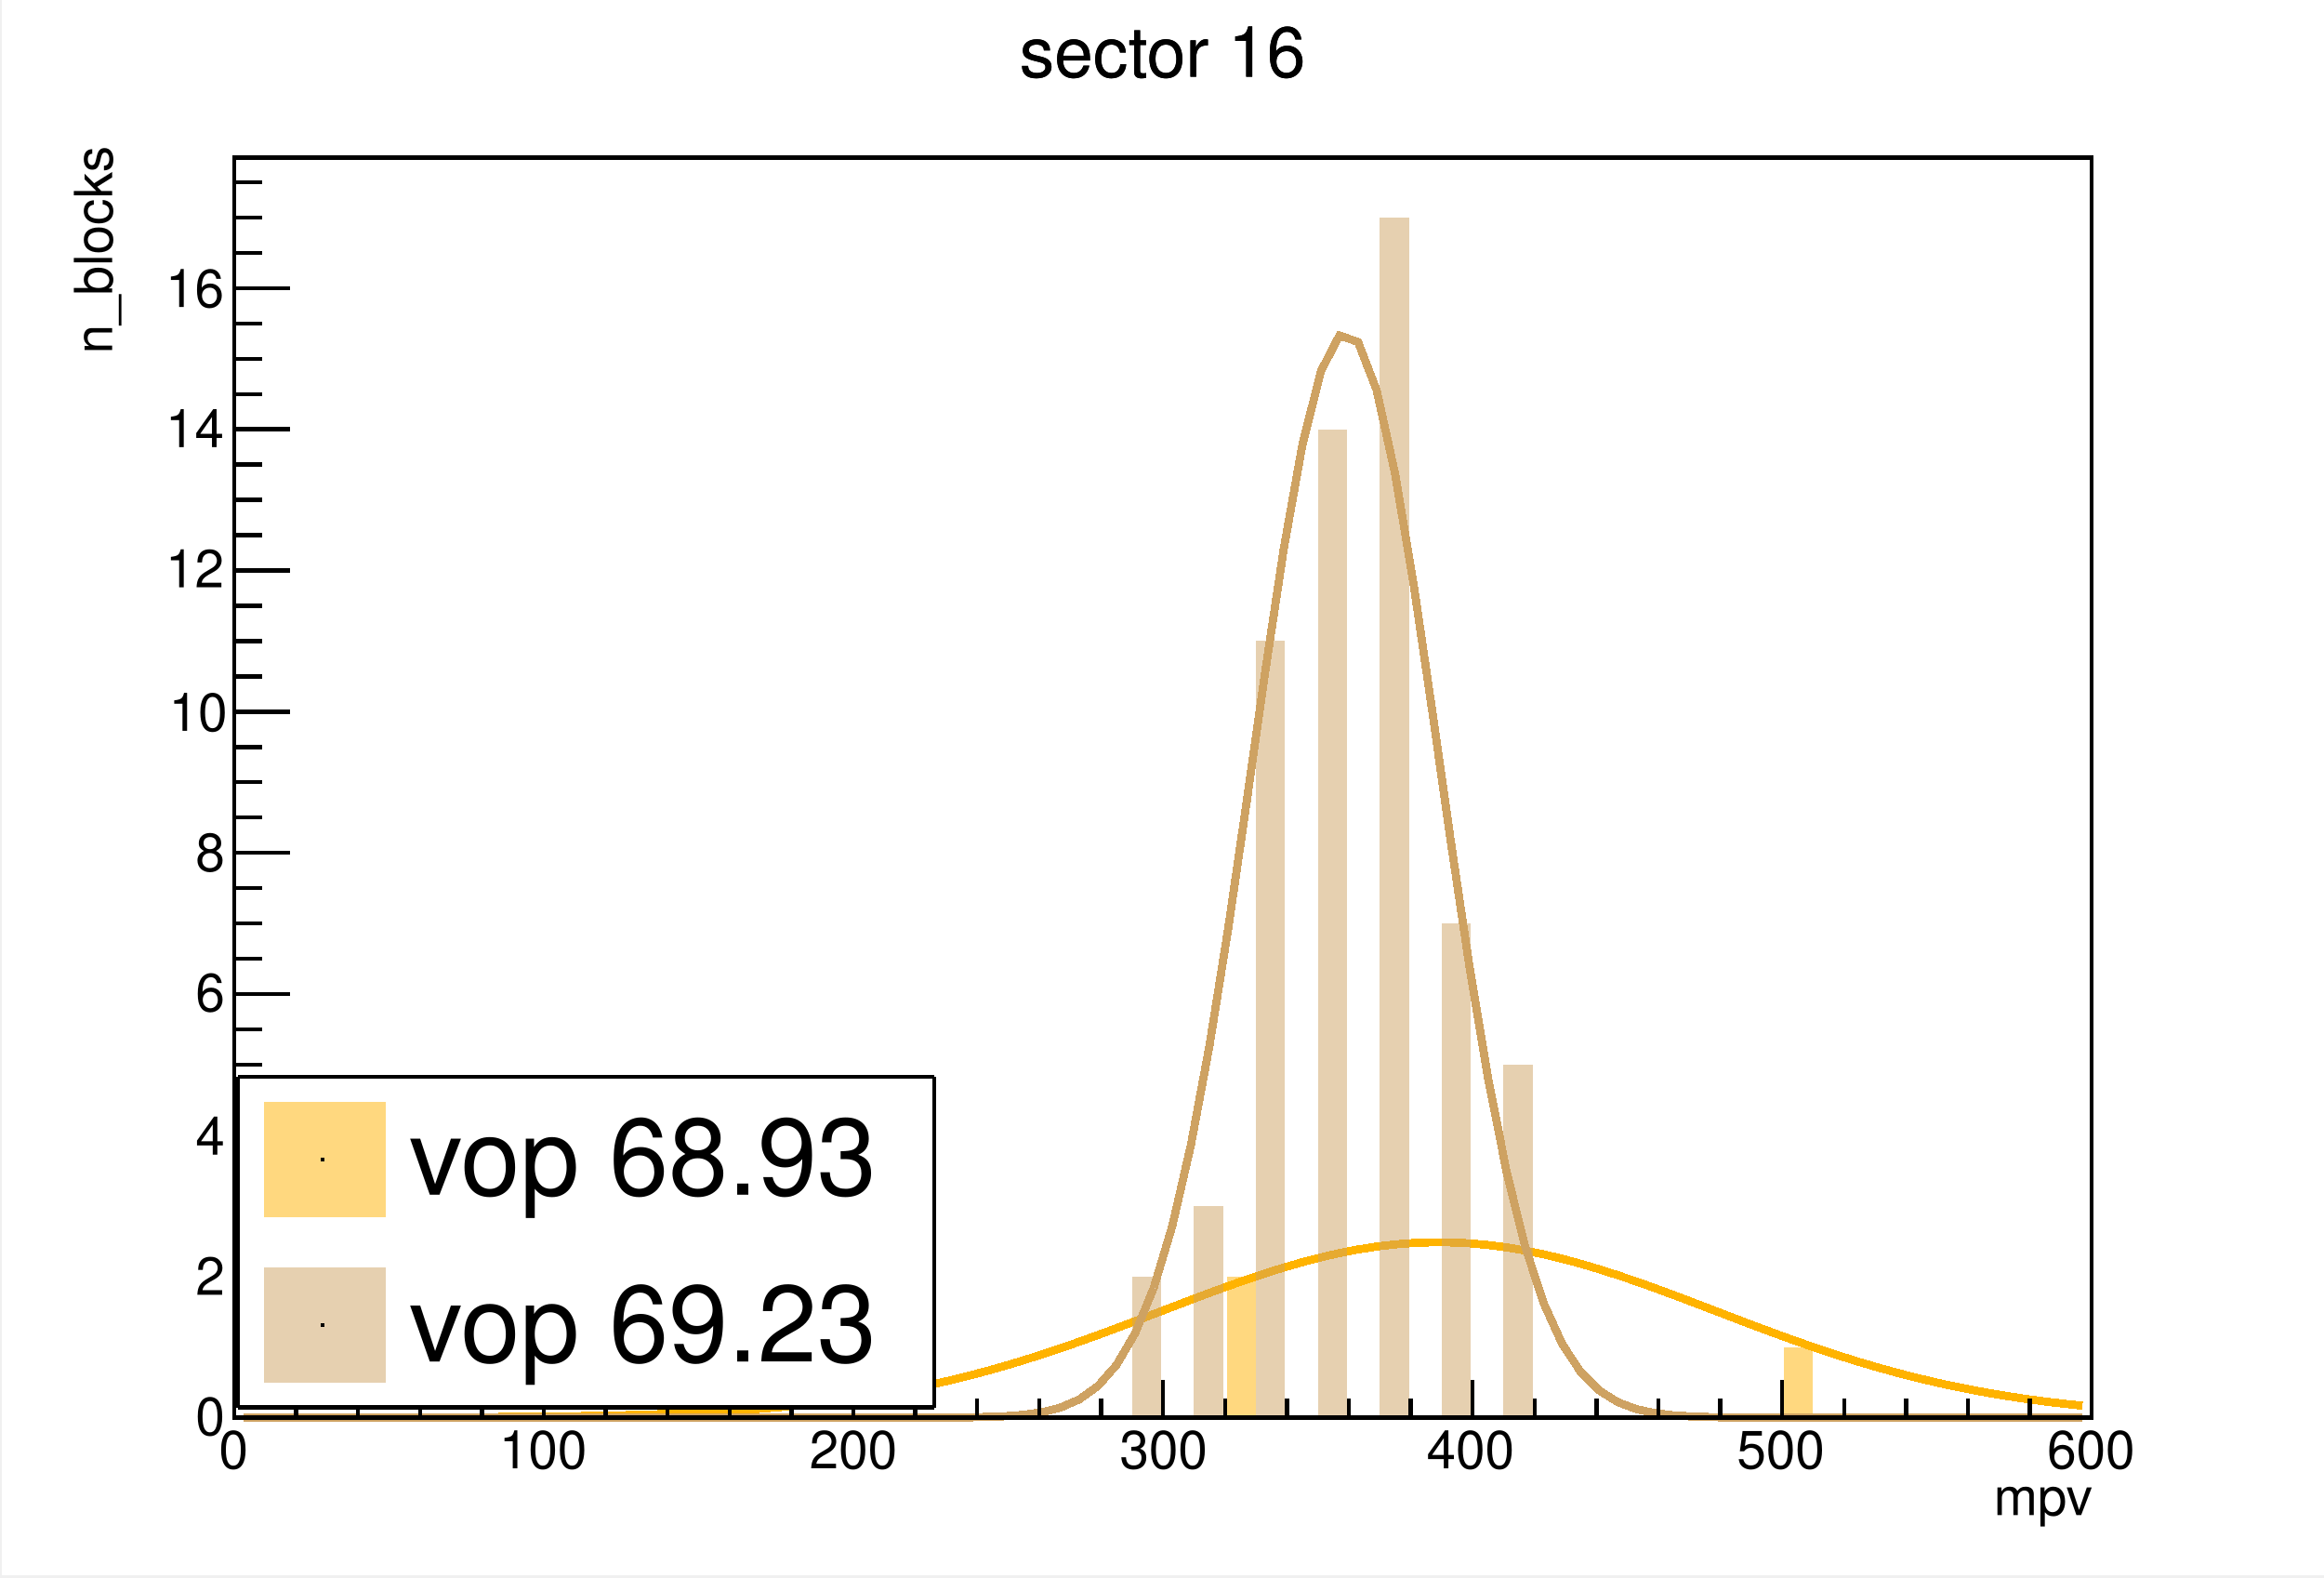
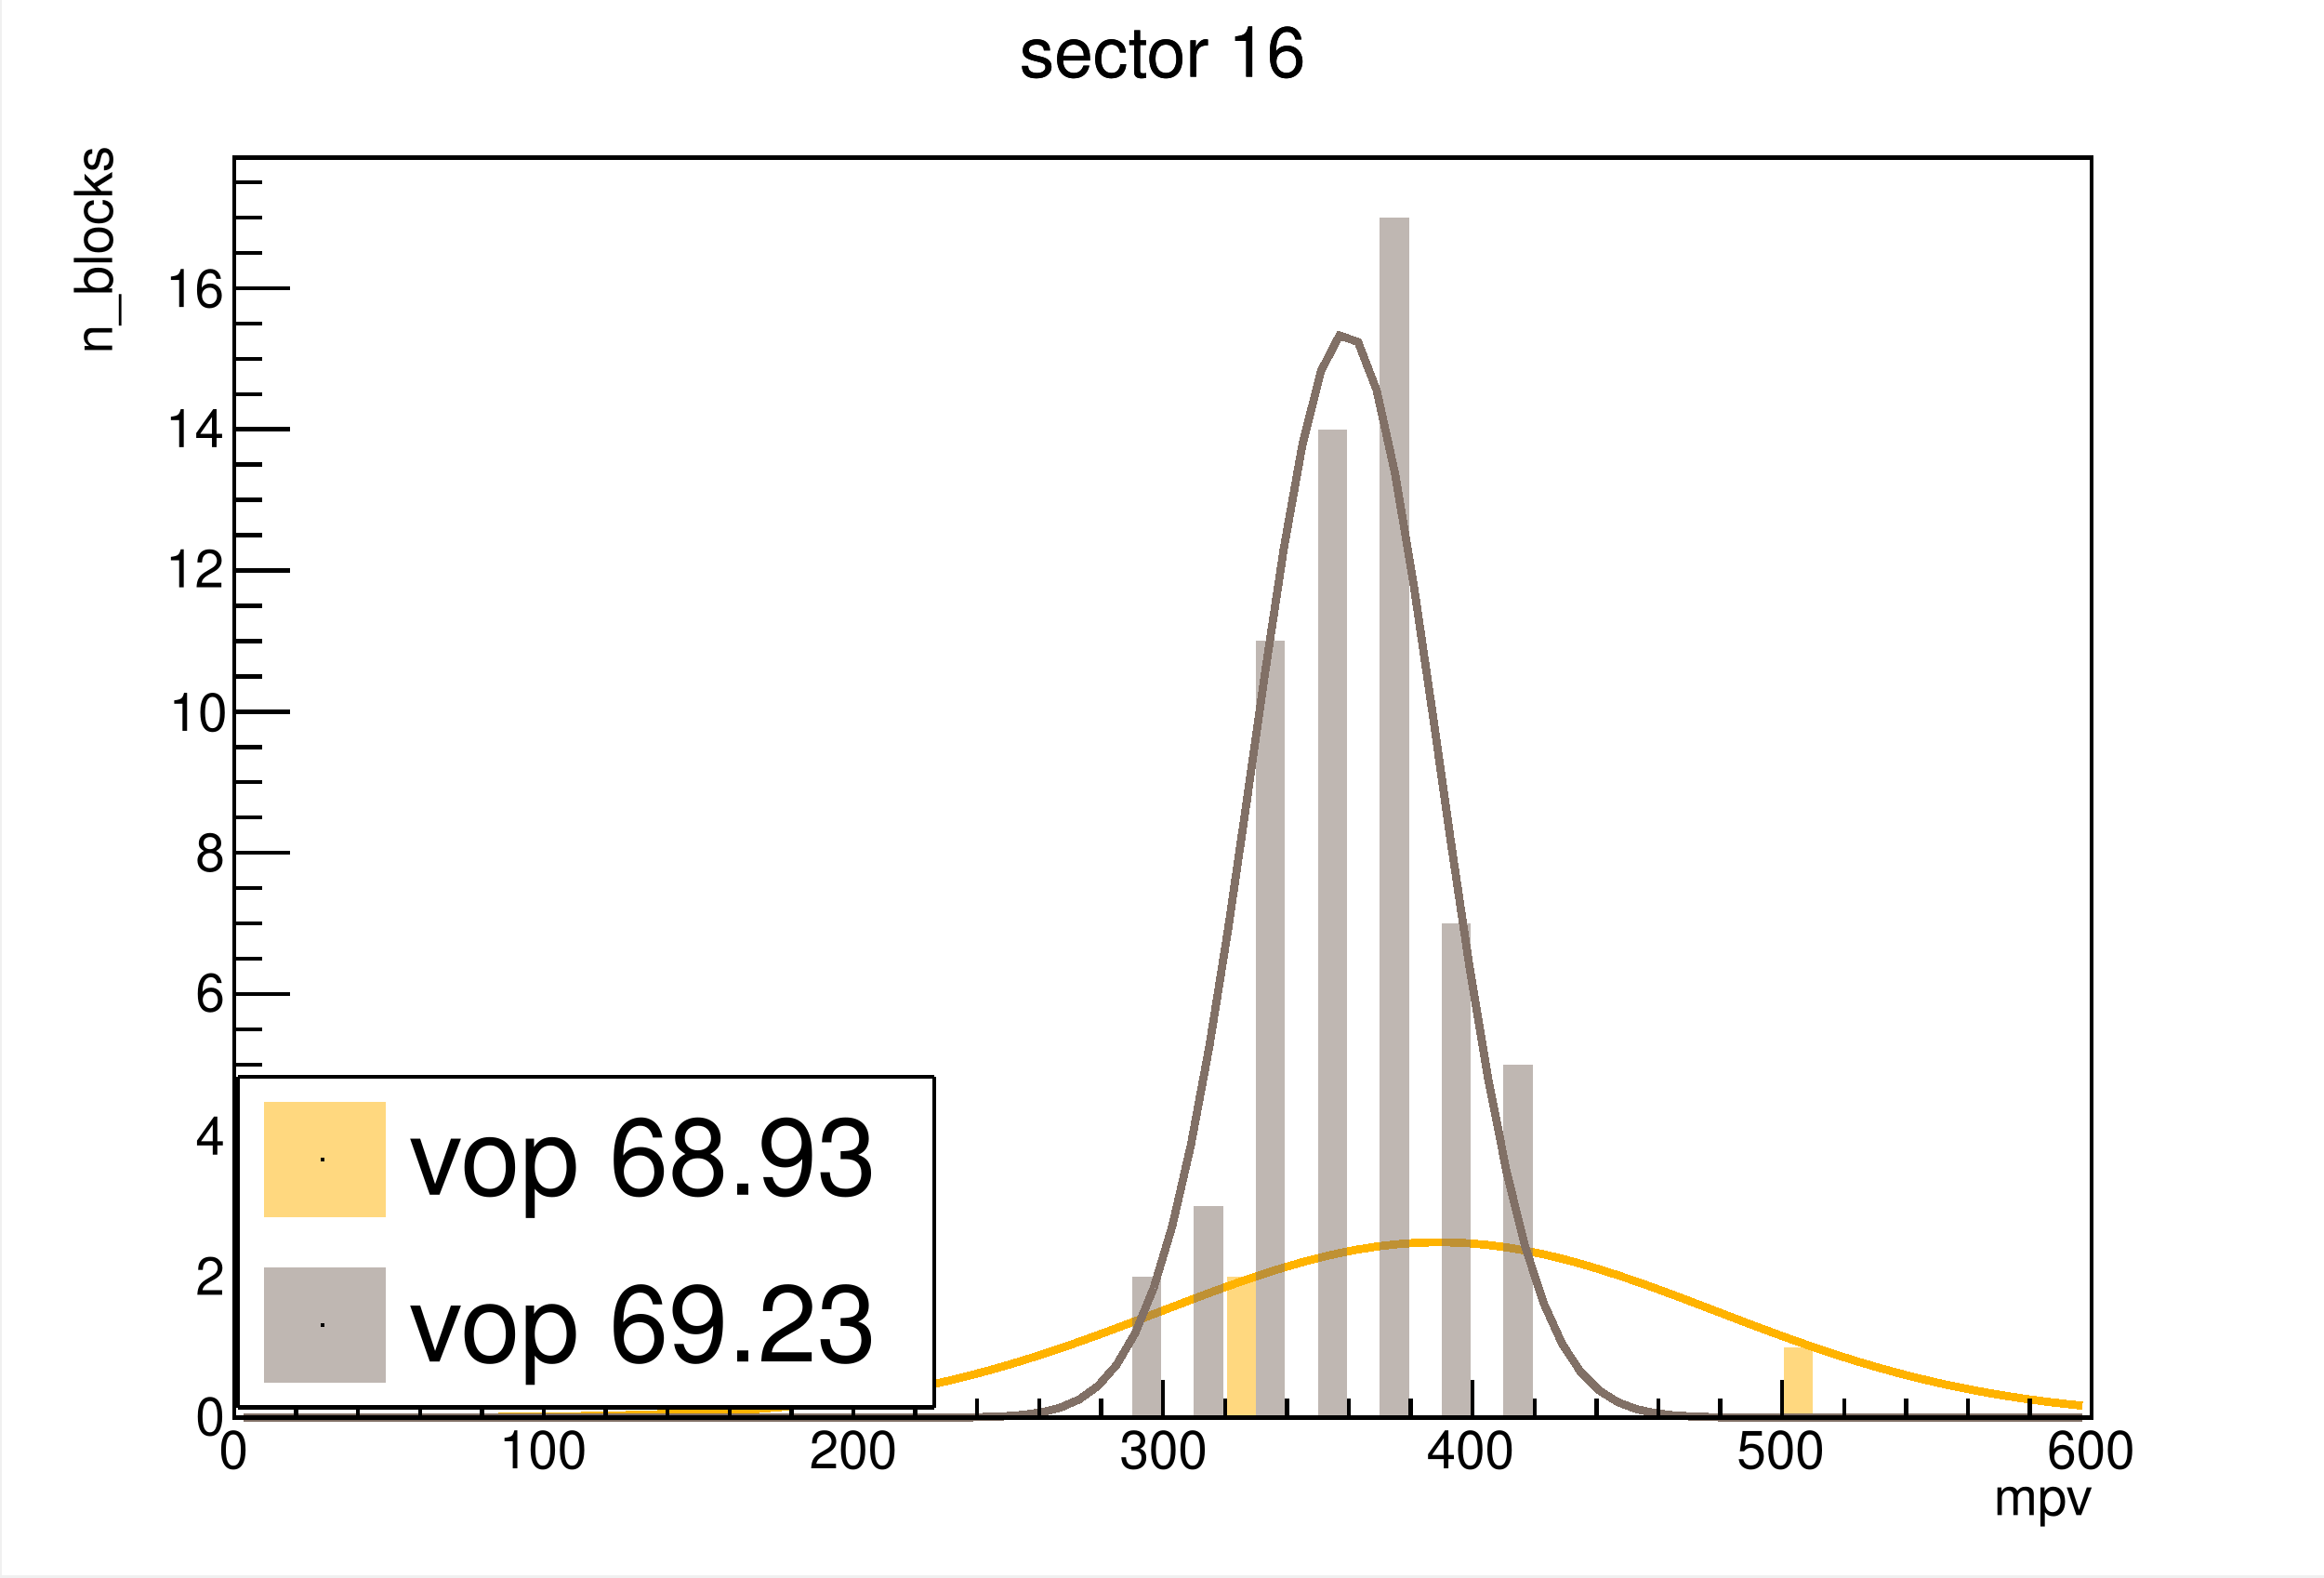
<svg xmlns="http://www.w3.org/2000/svg" width="567.429" height="384.969" viewBox="0 0 567.429 384.969" shape-rendering="crispEdges">
  <defs>
</defs>
  <rect x="0.5" y="0" width="566.929" height="384.469" fill="white" />
  <rect x="57.193" y="38.447" width="453.543" height="307.575" fill="white" />
  <rect x="57.193" y="38.447" width="453.543" height="307.575" fill="none" stroke="black" />
  <path d="M57.193,346.022h 453.543" fill="none" stroke="#000099" />
  <path d="M57.193,346.022h 453.543" fill="none" stroke="black" />
  <path d="M57.193,336.795v 9.227" fill="none" stroke="black" />
  <path d="M72.311,341.409v 4.614" fill="none" stroke="black" />
  <path d="M87.429,341.409v 4.614" fill="none" stroke="black" />
  <path d="M102.547,341.409v 4.614" fill="none" stroke="black" />
  <path d="M117.665,341.409v 4.614" fill="none" stroke="black" />
  <path d="M132.783,336.795v 9.227" fill="none" stroke="black" />
  <path d="M147.902,341.409v 4.614" fill="none" stroke="black" />
  <path d="M163.02,341.409v 4.614" fill="none" stroke="black" />
  <path d="M178.138,341.409v 4.614" fill="none" stroke="black" />
  <path d="M193.256,341.409v 4.614" fill="none" stroke="black" />
  <path d="M208.374,336.795v 9.227" fill="none" stroke="black" />
  <path d="M223.492,341.409v 4.614" fill="none" stroke="black" />
  <path d="M238.61,341.409v 4.614" fill="none" stroke="black" />
  <path d="M253.728,341.409v 4.614" fill="none" stroke="black" />
  <path d="M268.846,341.409v 4.614" fill="none" stroke="black" />
  <path d="M283.965,336.795v 9.227" fill="none" stroke="black" />
  <path d="M299.083,341.409v 4.614" fill="none" stroke="black" />
  <path d="M314.201,341.409v 4.614" fill="none" stroke="black" />
  <path d="M329.319,341.409v 4.614" fill="none" stroke="black" />
  <path d="M344.437,341.409v 4.614" fill="none" stroke="black" />
  <path d="M359.555,336.795v 9.227" fill="none" stroke="black" />
  <path d="M374.673,341.409v 4.614" fill="none" stroke="black" />
  <path d="M389.791,341.409v 4.614" fill="none" stroke="black" />
  <path d="M404.909,341.409v 4.614" fill="none" stroke="black" />
  <path d="M420.028,341.409v 4.614" fill="none" stroke="black" />
  <path d="M435.146,336.795v 9.227" fill="none" stroke="black" />
  <path d="M450.264,341.409v 4.614" fill="none" stroke="black" />
  <path d="M465.382,341.409v 4.614" fill="none" stroke="black" />
  <path d="M480.5,341.409v 4.614" fill="none" stroke="black" />
  <path d="M495.618,341.409v 4.614" fill="none" stroke="black" />
  <path d="M510.736,336.795v 9.227" fill="none" stroke="black" />
  <text xml:space="preserve" x="53.446" y="358.403" fill="black" font-size="12.845" font-family="Helvetica">0</text>
  <text xml:space="preserve" x="121.868" y="358.403" fill="black" font-size="12.845" font-family="Helvetica">100</text>
  <text xml:space="preserve" x="197.622" y="358.403" fill="black" font-size="12.845" font-family="Helvetica">200</text>
  <text xml:space="preserve" x="273.375" y="358.403" fill="black" font-size="12.845" font-family="Helvetica">300</text>
  <text xml:space="preserve" x="348.314" y="358.403" fill="black" font-size="12.845" font-family="Helvetica">400</text>
  <text xml:space="preserve" x="424.068" y="358.403" fill="black" font-size="12.845" font-family="Helvetica">500</text>
  <text xml:space="preserve" x="499.821" y="358.403" fill="black" font-size="12.845" font-family="Helvetica">600</text>
  <text xml:space="preserve" x="486.788" y="369.807" fill="black" font-size="12.845" font-family="Helvetica">mpv</text>
  <path d="M57.193,346.022v -307.575" fill="none" stroke="black" />
  <path d="M70.799,346.022h -13.606" fill="none" stroke="black" />
  <path d="M63.996,337.407h -6.803" fill="none" stroke="black" />
  <path d="M63.996,328.791h -6.803" fill="none" stroke="black" />
  <path d="M63.996,320.176h -6.803" fill="none" stroke="black" />
  <path d="M70.799,311.56h -13.606" fill="none" stroke="black" />
  <path d="M63.996,302.944h -6.803" fill="none" stroke="black" />
  <path d="M63.996,294.329h -6.803" fill="none" stroke="black" />
  <path d="M63.996,285.713h -6.803" fill="none" stroke="black" />
  <path d="M70.799,277.098h -13.606" fill="none" stroke="black" />
  <path d="M63.996,268.482h -6.803" fill="none" stroke="black" />
  <path d="M63.996,259.867h -6.803" fill="none" stroke="black" />
  <path d="M63.996,251.251h -6.803" fill="none" stroke="black" />
  <path d="M70.799,242.636h -13.606" fill="none" stroke="black" />
  <path d="M63.996,234.02h -6.803" fill="none" stroke="black" />
  <path d="M63.996,225.404h -6.803" fill="none" stroke="black" />
  <path d="M63.996,216.789h -6.803" fill="none" stroke="black" />
  <path d="M70.799,208.173h -13.606" fill="none" stroke="black" />
  <path d="M63.996,199.558h -6.803" fill="none" stroke="black" />
  <path d="M63.996,190.942h -6.803" fill="none" stroke="black" />
  <path d="M63.996,182.327h -6.803" fill="none" stroke="black" />
  <path d="M70.799,173.711h -13.606" fill="none" stroke="black" />
  <path d="M63.996,165.096h -6.803" fill="none" stroke="black" />
  <path d="M63.996,156.48h -6.803" fill="none" stroke="black" />
  <path d="M63.996,147.864h -6.803" fill="none" stroke="black" />
  <path d="M70.799,139.249h -13.606" fill="none" stroke="black" />
  <path d="M63.996,130.633h -6.803" fill="none" stroke="black" />
  <path d="M63.996,122.018h -6.803" fill="none" stroke="black" />
  <path d="M63.996,113.402h -6.803" fill="none" stroke="black" />
  <path d="M70.799,104.787h -13.606" fill="none" stroke="black" />
  <path d="M63.996,96.171h -6.803" fill="none" stroke="black" />
  <path d="M63.996,87.556h -6.803" fill="none" stroke="black" />
  <path d="M63.996,78.94h -6.803" fill="none" stroke="black" />
  <path d="M70.799,70.325h -13.606" fill="none" stroke="black" />
  <path d="M70.799,70.325h -13.606" fill="none" stroke="black" />
  <path d="M63.996,61.709h -6.803" fill="none" stroke="black" />
  <path d="M63.996,53.093h -6.803" fill="none" stroke="black" />
  <path d="M63.996,44.478h -6.803" fill="none" stroke="black" />
  <text xml:space="preserve" x="47.744" y="350.258" fill="black" font-size="12.845" font-family="Helvetica">0</text>
  <text xml:space="preserve" x="47.744" y="316.047" fill="black" font-size="12.845" font-family="Helvetica">2</text>
  <text xml:space="preserve" x="47.744" y="281.835" fill="black" font-size="12.845" font-family="Helvetica">4</text>
  <text xml:space="preserve" x="47.744" y="246.81" fill="black" font-size="12.845" font-family="Helvetica">6</text>
  <text xml:space="preserve" x="47.744" y="212.598" fill="black" font-size="12.845" font-family="Helvetica">8</text>
  <text xml:space="preserve" x="41.228" y="178.387" fill="black" font-size="12.845" font-family="Helvetica">10</text>
  <text xml:space="preserve" x="40.413" y="143.361" fill="black" font-size="12.845" font-family="Helvetica">12</text>
  <text xml:space="preserve" x="40.413" y="109.15" fill="black" font-size="12.845" font-family="Helvetica">14</text>
  <text xml:space="preserve" x="40.413" y="74.939" fill="black" font-size="12.845" font-family="Helvetica">16</text>
  <g transform="rotate(-90,27.3803,86.3427)">
    <text xml:space="preserve" x="27.38" y="86.343" fill="black" font-size="12.845" font-family="Helvetica">n_blocks</text>
  </g>
  <text xml:space="preserve" x="248.939" y="18.735" fill="black" font-size="16.99" font-family="Helvetica">sector 16</text>
  <rect x="57.647" y="346.022" width="7.106" height="0" fill="#ffb300" fill-opacity="0.50" stroke-opacity="0.50" />
  <rect x="72.765" y="346.022" width="7.106" height="0" fill="#ffb300" fill-opacity="0.50" stroke-opacity="0.50" />
  <rect x="87.883" y="346.022" width="7.106" height="0" fill="#ffb300" fill-opacity="0.50" stroke-opacity="0.50" />
  <rect x="103.001" y="346.022" width="7.106" height="0" fill="#ffb300" fill-opacity="0.50" stroke-opacity="0.50" />
  <rect x="118.119" y="346.022" width="7.106" height="0" fill="#ffb300" fill-opacity="0.50" stroke-opacity="0.50" />
  <rect x="133.237" y="346.022" width="7.106" height="0" fill="#ffb300" fill-opacity="0.50" stroke-opacity="0.50" />
  <rect x="148.355" y="346.022" width="7.106" height="0" fill="#ffb300" fill-opacity="0.50" stroke-opacity="0.50" />
  <rect x="163.473" y="346.022" width="7.106" height="0" fill="#ffb300" fill-opacity="0.50" stroke-opacity="0.50" />
  <rect x="178.591" y="346.022" width="7.106" height="0" fill="#ffb300" fill-opacity="0.50" stroke-opacity="0.50" />
  <rect x="193.709" y="346.022" width="7.106" height="0" fill="#ffb300" fill-opacity="0.50" stroke-opacity="0.50" />
  <rect x="208.828" y="346.022" width="7.106" height="0" fill="#ffb300" fill-opacity="0.50" stroke-opacity="0.50" />
  <rect x="223.946" y="346.022" width="7.106" height="0" fill="#ffb300" fill-opacity="0.50" stroke-opacity="0.50" />
  <rect x="239.064" y="346.022" width="7.106" height="0" fill="#ffb300" fill-opacity="0.50" stroke-opacity="0.50" />
  <rect x="254.182" y="346.022" width="7.106" height="0" fill="#ffb300" fill-opacity="0.50" stroke-opacity="0.50" />
  <rect x="269.3" y="346.022" width="7.106" height="0" fill="#ffb300" fill-opacity="0.50" stroke-opacity="0.50" />
  <rect x="284.418" y="346.022" width="7.106" height="0" fill="#ffb300" fill-opacity="0.50" stroke-opacity="0.50" />
  <rect x="299.536" y="311.56" width="7.106" height="34.462" fill="#ffb300" fill-opacity="0.50" stroke-opacity="0.50" />
  <rect x="314.654" y="346.022" width="7.106" height="0" fill="#ffb300" fill-opacity="0.50" stroke-opacity="0.50" />
  <rect x="329.772" y="346.022" width="7.106" height="0" fill="#ffb300" fill-opacity="0.50" stroke-opacity="0.50" />
  <rect x="344.891" y="346.022" width="7.106" height="0" fill="#ffb300" fill-opacity="0.50" stroke-opacity="0.50" />
  <rect x="360.009" y="346.022" width="7.106" height="0" fill="#ffb300" fill-opacity="0.50" stroke-opacity="0.50" />
  <rect x="375.127" y="346.022" width="7.106" height="0" fill="#ffb300" fill-opacity="0.50" stroke-opacity="0.50" />
  <rect x="390.245" y="346.022" width="7.106" height="0" fill="#ffb300" fill-opacity="0.50" stroke-opacity="0.50" />
  <rect x="405.363" y="346.022" width="7.106" height="0" fill="#ffb300" fill-opacity="0.50" stroke-opacity="0.50" />
  <rect x="420.481" y="346.022" width="7.106" height="0" fill="#ffb300" fill-opacity="0.50" stroke-opacity="0.50" />
  <rect x="435.599" y="328.791" width="7.106" height="17.231" fill="#ffb300" fill-opacity="0.50" stroke-opacity="0.50" />
  <rect x="450.717" y="346.022" width="7.106" height="0" fill="#ffb300" fill-opacity="0.50" stroke-opacity="0.50" />
  <rect x="465.835" y="346.022" width="7.106" height="0" fill="#ffb300" fill-opacity="0.50" stroke-opacity="0.50" />
  <rect x="480.954" y="346.022" width="7.106" height="0" fill="#ffb300" fill-opacity="0.50" stroke-opacity="0.50" />
  <rect x="496.072" y="346.022" width="7.106" height="0" fill="#ffb300" fill-opacity="0.50" stroke-opacity="0.50" />
  <path d="M59.461,346.022h 31.748l 4.535, -0.035l 4.535, -0.01l 4.535, -0.013l 4.535, -0.016l 4.535, -0.02l 4.535, -0.024l 4.535, -0.03l 4.535, -0.037l 4.535, -0.045l 4.535, -0.055l  4.535, -0.066l 4.535, -0.08l 4.535, -0.095l 4.535, -0.114l 4.535, -0.135l 4.535, -0.159l 4.535, -0.187l 4.535, -0.219l 4.535, -0.254l 4.535, -0.294l 4.535, -0.338l 4.535, -0.387l  4.535, -0.441l 4.535, -0.499l 4.535, -0.563l 4.535, -0.631l 4.535, -0.703l 4.535, -0.779l 4.535, -0.859l 4.535, -0.941l 4.535, -1.025l 4.535, -1.111l 4.535, -1.196l 4.535, -1.28l 4.535,  -1.361l 4.535, -1.439l 4.535, -1.51l 4.535, -1.575l 4.535, -1.631l 4.535, -1.677l 4.535, -1.71l 4.535, -1.731" fill="none" stroke="#ffb300" stroke-width="2" />
  <path d="M281.697,320.751l 4.535, -1.737l 4.535, -1.727l 4.535, -1.701l 4.535, -1.658l 4.535, -1.597l 4.535, -1.518l 4.535, -1.422l 4.535, -1.309l 4.535, -1.181l 4.535, -1.037l 4.535, -0.88l 4.535,  -0.712l 4.535, -0.535l 4.535, -0.35l 4.535, -0.161l 4.535, 0.03l 4.535, 0.221l 4.535, 0.409l 4.535, 0.592l 4.535, 0.767l 4.535, 0.931l 4.535, 1.084l 4.535, 1.223l 4.535, 1.347l 4.535,  1.455l 4.535, 1.545l 4.535, 1.618l 4.535, 1.674l 4.535, 1.711l 4.535, 1.732l 4.535, 1.737l 4.535, 1.726l 4.535, 1.701l 4.535, 1.663l 4.535, 1.614l 4.535, 1.555l 4.535, 1.488l 4.535, 1.415l 4.535,  1.336l 4.535, 1.253l 4.535, 1.169l 4.535, 1.083l 4.535, 0.998l 4.535, 0.915l 4.535, 0.833l 4.535, 0.754l 4.535, 0.679l 4.535, 0.609l 4.535, 0.542" fill="none" stroke="#ffb300" stroke-width="2" />
  <path d="M503.933,342.636l 4.535, 0.48" fill="none" stroke="#ffb300" stroke-width="2" />
-   <rect x="64.752" y="346.022" width="7.106" height="0" fill="#cea262" fill-opacity="0.50" stroke-opacity="0.50" />
-   <rect x="79.87" y="346.022" width="7.106" height="0" fill="#cea262" fill-opacity="0.50" stroke-opacity="0.50" />
-   <rect x="94.988" y="346.022" width="7.106" height="0" fill="#cea262" fill-opacity="0.50" stroke-opacity="0.50" />
-   <rect x="110.106" y="346.022" width="7.106" height="0" fill="#cea262" fill-opacity="0.50" stroke-opacity="0.50" />
-   <rect x="125.224" y="346.022" width="7.106" height="0" fill="#cea262" fill-opacity="0.50" stroke-opacity="0.50" />
-   <rect x="140.343" y="346.022" width="7.106" height="0" fill="#cea262" fill-opacity="0.50" stroke-opacity="0.50" />
-   <rect x="155.461" y="346.022" width="7.106" height="0" fill="#cea262" fill-opacity="0.50" stroke-opacity="0.50" />
-   <rect x="170.579" y="346.022" width="7.106" height="0" fill="#cea262" fill-opacity="0.50" stroke-opacity="0.50" />
-   <rect x="185.697" y="346.022" width="7.106" height="0" fill="#cea262" fill-opacity="0.50" stroke-opacity="0.50" />
-   <rect x="200.815" y="346.022" width="7.106" height="0" fill="#cea262" fill-opacity="0.50" stroke-opacity="0.50" />
-   <rect x="215.933" y="346.022" width="7.106" height="0" fill="#cea262" fill-opacity="0.50" stroke-opacity="0.50" />
-   <rect x="231.051" y="346.022" width="7.106" height="0" fill="#cea262" fill-opacity="0.50" stroke-opacity="0.50" />
-   <rect x="246.169" y="346.022" width="7.106" height="0" fill="#cea262" fill-opacity="0.50" stroke-opacity="0.50" />
-   <rect x="261.287" y="346.022" width="7.106" height="0" fill="#cea262" fill-opacity="0.50" stroke-opacity="0.50" />
-   <rect x="276.406" y="311.56" width="7.106" height="34.462" fill="#cea262" fill-opacity="0.50" stroke-opacity="0.50" />
-   <rect x="291.524" y="294.329" width="7.106" height="51.693" fill="#cea262" fill-opacity="0.50" stroke-opacity="0.50" />
-   <rect x="306.642" y="156.48" width="7.106" height="189.542" fill="#cea262" fill-opacity="0.50" stroke-opacity="0.50" />
-   <rect x="321.76" y="104.787" width="7.106" height="241.236" fill="#cea262" fill-opacity="0.50" stroke-opacity="0.50" />
-   <rect x="336.878" y="53.093" width="7.106" height="292.929" fill="#cea262" fill-opacity="0.50" stroke-opacity="0.50" />
-   <rect x="351.996" y="225.404" width="7.106" height="120.618" fill="#cea262" fill-opacity="0.50" stroke-opacity="0.50" />
-   <rect x="367.114" y="259.867" width="7.106" height="86.156" fill="#cea262" fill-opacity="0.50" stroke-opacity="0.50" />
-   <rect x="382.232" y="346.022" width="7.106" height="0" fill="#cea262" fill-opacity="0.50" stroke-opacity="0.50" />
-   <rect x="397.35" y="346.022" width="7.106" height="0" fill="#cea262" fill-opacity="0.50" stroke-opacity="0.50" />
-   <rect x="412.469" y="346.022" width="7.106" height="0" fill="#cea262" fill-opacity="0.50" stroke-opacity="0.50" />
-   <rect x="427.587" y="346.022" width="7.106" height="0" fill="#cea262" fill-opacity="0.50" stroke-opacity="0.50" />
-   <rect x="442.705" y="346.022" width="7.106" height="0" fill="#cea262" fill-opacity="0.50" stroke-opacity="0.50" />
-   <rect x="457.823" y="346.022" width="7.106" height="0" fill="#cea262" fill-opacity="0.50" stroke-opacity="0.50" />
-   <rect x="472.941" y="346.022" width="7.106" height="0" fill="#cea262" fill-opacity="0.50" stroke-opacity="0.50" />
-   <rect x="488.059" y="346.022" width="7.106" height="0" fill="#cea262" fill-opacity="0.50" stroke-opacity="0.50" />
-   <rect x="503.177" y="346.022" width="7.106" height="0" fill="#cea262" fill-opacity="0.50" stroke-opacity="0.50" />
-   <path d="M59.461,346.022h 167.811l 4.535, -0.031l 4.535, -0.04l 4.535, -0.086l 4.535, -0.176l 4.535, -0.344l 4.535, -0.644l 4.535, -1.156l 4.535, -1.987l 4.535, -3.268l 4.535, -5.14l 4.535,  -7.723l 4.535, -11.075" fill="none" stroke="#cea262" stroke-width="2" />
-   <path d="M281.697,314.352l 4.535, -15.136l 4.535, -19.68l 4.535, -24.281l 4.535, -28.328l 4.535, -31.091l 4.535, -31.841l 4.535, -30.009l 4.535, -25.349l 4.535, -18.042l 4.535, -8.723l 4.535, 1.605l 4.535, 11.746l  4.535, 20.54l 4.535, 27.081l 4.535, 30.869l 4.535, 31.864l 4.535, 30.424l 4.535, 27.186l 4.535, 22.895l 4.535, 18.254l 4.535, 13.823l 4.535, 9.964l 4.535, 6.848l 4.535, 4.494l 4.535, 2.818l 4.535, 1.69l  4.535, 0.97l 4.535, 0.533l 4.535, 0.281l 4.535, 0.142l 4.535, 0.069l 4.535, 0.056h 77.102" fill="none" stroke="#cea262" stroke-width="2" />
-   <path d="M503.933,346.022h 4.535" fill="none" stroke="#cea262" stroke-width="2" />
+   <rect x="64.752" y="346.022" width="7.106" height="0" fill="#817066" fill-opacity="0.50" stroke-opacity="0.50" />
+   <rect x="79.87" y="346.022" width="7.106" height="0" fill="#817066" fill-opacity="0.50" stroke-opacity="0.50" />
+   <rect x="94.988" y="346.022" width="7.106" height="0" fill="#817066" fill-opacity="0.50" stroke-opacity="0.50" />
+   <rect x="110.106" y="346.022" width="7.106" height="0" fill="#817066" fill-opacity="0.50" stroke-opacity="0.50" />
+   <rect x="125.224" y="346.022" width="7.106" height="0" fill="#817066" fill-opacity="0.50" stroke-opacity="0.50" />
+   <rect x="140.343" y="346.022" width="7.106" height="0" fill="#817066" fill-opacity="0.50" stroke-opacity="0.50" />
+   <rect x="155.461" y="346.022" width="7.106" height="0" fill="#817066" fill-opacity="0.50" stroke-opacity="0.50" />
+   <rect x="170.579" y="346.022" width="7.106" height="0" fill="#817066" fill-opacity="0.50" stroke-opacity="0.50" />
+   <rect x="185.697" y="346.022" width="7.106" height="0" fill="#817066" fill-opacity="0.50" stroke-opacity="0.50" />
+   <rect x="200.815" y="346.022" width="7.106" height="0" fill="#817066" fill-opacity="0.50" stroke-opacity="0.50" />
+   <rect x="215.933" y="346.022" width="7.106" height="0" fill="#817066" fill-opacity="0.50" stroke-opacity="0.50" />
+   <rect x="231.051" y="346.022" width="7.106" height="0" fill="#817066" fill-opacity="0.50" stroke-opacity="0.50" />
+   <rect x="246.169" y="346.022" width="7.106" height="0" fill="#817066" fill-opacity="0.50" stroke-opacity="0.50" />
+   <rect x="261.287" y="346.022" width="7.106" height="0" fill="#817066" fill-opacity="0.50" stroke-opacity="0.50" />
+   <rect x="276.406" y="311.56" width="7.106" height="34.462" fill="#817066" fill-opacity="0.50" stroke-opacity="0.50" />
+   <rect x="291.524" y="294.329" width="7.106" height="51.693" fill="#817066" fill-opacity="0.50" stroke-opacity="0.50" />
+   <rect x="306.642" y="156.48" width="7.106" height="189.542" fill="#817066" fill-opacity="0.50" stroke-opacity="0.50" />
+   <rect x="321.76" y="104.787" width="7.106" height="241.236" fill="#817066" fill-opacity="0.50" stroke-opacity="0.50" />
+   <rect x="336.878" y="53.093" width="7.106" height="292.929" fill="#817066" fill-opacity="0.50" stroke-opacity="0.50" />
+   <rect x="351.996" y="225.404" width="7.106" height="120.618" fill="#817066" fill-opacity="0.50" stroke-opacity="0.50" />
+   <rect x="367.114" y="259.867" width="7.106" height="86.156" fill="#817066" fill-opacity="0.50" stroke-opacity="0.50" />
+   <rect x="382.232" y="346.022" width="7.106" height="0" fill="#817066" fill-opacity="0.50" stroke-opacity="0.50" />
+   <rect x="397.35" y="346.022" width="7.106" height="0" fill="#817066" fill-opacity="0.50" stroke-opacity="0.50" />
+   <rect x="412.469" y="346.022" width="7.106" height="0" fill="#817066" fill-opacity="0.50" stroke-opacity="0.50" />
+   <rect x="427.587" y="346.022" width="7.106" height="0" fill="#817066" fill-opacity="0.50" stroke-opacity="0.50" />
+   <rect x="442.705" y="346.022" width="7.106" height="0" fill="#817066" fill-opacity="0.50" stroke-opacity="0.50" />
+   <rect x="457.823" y="346.022" width="7.106" height="0" fill="#817066" fill-opacity="0.50" stroke-opacity="0.50" />
+   <rect x="472.941" y="346.022" width="7.106" height="0" fill="#817066" fill-opacity="0.50" stroke-opacity="0.50" />
+   <rect x="488.059" y="346.022" width="7.106" height="0" fill="#817066" fill-opacity="0.50" stroke-opacity="0.50" />
+   <rect x="503.177" y="346.022" width="7.106" height="0" fill="#817066" fill-opacity="0.50" stroke-opacity="0.50" />
+   <path d="M59.461,346.022h 167.811l 4.535, -0.031l 4.535, -0.04l 4.535, -0.086l 4.535, -0.176l 4.535, -0.344l 4.535, -0.644l 4.535, -1.156l 4.535, -1.987l 4.535, -3.268l 4.535, -5.14l 4.535,  -7.723l 4.535, -11.075" fill="none" stroke="#817066" stroke-width="2" />
+   <path d="M281.697,314.352l 4.535, -15.136l 4.535, -19.68l 4.535, -24.281l 4.535, -28.328l 4.535, -31.091l 4.535, -31.841l 4.535, -30.009l 4.535, -25.349l 4.535, -18.042l 4.535, -8.723l 4.535, 1.605l 4.535, 11.746l  4.535, 20.54l 4.535, 27.081l 4.535, 30.869l 4.535, 31.864l 4.535, 30.424l 4.535, 27.186l 4.535, 22.895l 4.535, 18.254l 4.535, 13.823l 4.535, 9.964l 4.535, 6.848l 4.535, 4.494l 4.535, 2.818l 4.535, 1.69l  4.535, 0.97l 4.535, 0.533l 4.535, 0.281l 4.535, 0.142l 4.535, 0.069l 4.535, 0.056h 77.102" fill="none" stroke="#817066" stroke-width="2" />
+   <path d="M503.933,346.022h 4.535" fill="none" stroke="#817066" stroke-width="2" />
  <path d="M57.193,346.022h 453.543" fill="none" stroke="black" />
  <path d="M57.193,336.795v 9.227" fill="none" stroke="black" />
  <path d="M72.311,341.409v 4.614" fill="none" stroke="black" />
  <path d="M87.429,341.409v 4.614" fill="none" stroke="black" />
  <path d="M102.547,341.409v 4.614" fill="none" stroke="black" />
  <path d="M117.665,341.409v 4.614" fill="none" stroke="black" />
  <path d="M132.783,336.795v 9.227" fill="none" stroke="black" />
  <path d="M147.902,341.409v 4.614" fill="none" stroke="black" />
  <path d="M163.02,341.409v 4.614" fill="none" stroke="black" />
  <path d="M178.138,341.409v 4.614" fill="none" stroke="black" />
  <path d="M193.256,341.409v 4.614" fill="none" stroke="black" />
  <path d="M208.374,336.795v 9.227" fill="none" stroke="black" />
  <path d="M223.492,341.409v 4.614" fill="none" stroke="black" />
  <path d="M238.61,341.409v 4.614" fill="none" stroke="black" />
  <path d="M253.728,341.409v 4.614" fill="none" stroke="black" />
  <path d="M268.846,341.409v 4.614" fill="none" stroke="black" />
  <path d="M283.965,336.795v 9.227" fill="none" stroke="black" />
  <path d="M299.083,341.409v 4.614" fill="none" stroke="black" />
  <path d="M314.201,341.409v 4.614" fill="none" stroke="black" />
  <path d="M329.319,341.409v 4.614" fill="none" stroke="black" />
  <path d="M344.437,341.409v 4.614" fill="none" stroke="black" />
  <path d="M359.555,336.795v 9.227" fill="none" stroke="black" />
  <path d="M374.673,341.409v 4.614" fill="none" stroke="black" />
  <path d="M389.791,341.409v 4.614" fill="none" stroke="black" />
  <path d="M404.909,341.409v 4.614" fill="none" stroke="black" />
  <path d="M420.028,341.409v 4.614" fill="none" stroke="black" />
  <path d="M435.146,336.795v 9.227" fill="none" stroke="black" />
  <path d="M450.264,341.409v 4.614" fill="none" stroke="black" />
  <path d="M465.382,341.409v 4.614" fill="none" stroke="black" />
  <path d="M480.5,341.409v 4.614" fill="none" stroke="black" />
  <path d="M495.618,341.409v 4.614" fill="none" stroke="black" />
  <path d="M510.736,336.795v 9.227" fill="none" stroke="black" />
  <path d="M57.193,346.022v -307.575" fill="none" stroke="black" />
  <path d="M70.799,346.022h -13.606" fill="none" stroke="black" />
  <path d="M63.996,337.407h -6.803" fill="none" stroke="black" />
  <path d="M63.996,328.791h -6.803" fill="none" stroke="black" />
  <path d="M63.996,320.176h -6.803" fill="none" stroke="black" />
  <path d="M70.799,311.56h -13.606" fill="none" stroke="black" />
  <path d="M63.996,302.944h -6.803" fill="none" stroke="black" />
  <path d="M63.996,294.329h -6.803" fill="none" stroke="black" />
  <path d="M63.996,285.713h -6.803" fill="none" stroke="black" />
  <path d="M70.799,277.098h -13.606" fill="none" stroke="black" />
  <path d="M63.996,268.482h -6.803" fill="none" stroke="black" />
  <path d="M63.996,259.867h -6.803" fill="none" stroke="black" />
  <path d="M63.996,251.251h -6.803" fill="none" stroke="black" />
  <path d="M70.799,242.636h -13.606" fill="none" stroke="black" />
  <path d="M63.996,234.02h -6.803" fill="none" stroke="black" />
  <path d="M63.996,225.404h -6.803" fill="none" stroke="black" />
  <path d="M63.996,216.789h -6.803" fill="none" stroke="black" />
  <path d="M70.799,208.173h -13.606" fill="none" stroke="black" />
  <path d="M63.996,199.558h -6.803" fill="none" stroke="black" />
  <path d="M63.996,190.942h -6.803" fill="none" stroke="black" />
  <path d="M63.996,182.327h -6.803" fill="none" stroke="black" />
  <path d="M70.799,173.711h -13.606" fill="none" stroke="black" />
  <path d="M63.996,165.096h -6.803" fill="none" stroke="black" />
  <path d="M63.996,156.48h -6.803" fill="none" stroke="black" />
  <path d="M63.996,147.864h -6.803" fill="none" stroke="black" />
  <path d="M70.799,139.249h -13.606" fill="none" stroke="black" />
  <path d="M63.996,130.633h -6.803" fill="none" stroke="black" />
  <path d="M63.996,122.018h -6.803" fill="none" stroke="black" />
  <path d="M63.996,113.402h -6.803" fill="none" stroke="black" />
  <path d="M70.799,104.787h -13.606" fill="none" stroke="black" />
  <path d="M63.996,96.171h -6.803" fill="none" stroke="black" />
  <path d="M63.996,87.556h -6.803" fill="none" stroke="black" />
  <path d="M63.996,78.94h -6.803" fill="none" stroke="black" />
  <path d="M70.799,70.325h -13.606" fill="none" stroke="black" />
  <path d="M70.799,70.325h -13.606" fill="none" stroke="black" />
  <path d="M63.996,61.709h -6.803" fill="none" stroke="black" />
  <path d="M63.996,53.093h -6.803" fill="none" stroke="black" />
  <path d="M63.996,44.478h -6.803" fill="none" stroke="black" />
  <rect x="58.014" y="262.83" width="170.079" height="80.739" fill="white" />
  <path d="M58.014,343.568h 170.079" fill="none" stroke="black" />
  <path d="M228.093,343.568v -80.739" fill="none" stroke="black" />
  <path d="M228.093,262.83h -170.079" fill="none" stroke="black" />
  <path d="M58.014,262.83v 80.739" fill="none" stroke="black" />
  <text xml:space="preserve" x="99.876" y="291.61" fill="black" font-size="26.08" font-family="Helvetica">vop 68.93</text>
  <path d="M64.392,297.144h 29.764v -28.259h -29.764z" fill="#ffb300" fill-opacity="0.50" stroke-opacity="0.50" />
  <path d="M64.392,283.014h 29.764" fill="none" stroke="#ffb300" fill-opacity="0.00" stroke-opacity="0.00" />
  <g stroke="black" stroke-width="1" fill="none">
    <line x1="78.274" y1="283.014" x2="79.274" y2="283.014" />
  </g>
  <text xml:space="preserve" x="99.876" y="332.338" fill="black" font-size="26.08" font-family="Helvetica">vop 69.23</text>
-   <path d="M64.392,337.513h 29.764v -28.259h -29.764z" fill="#cea262" fill-opacity="0.50" stroke-opacity="0.50" />
-   <path d="M64.392,323.384h 29.764" fill="none" stroke="#cea262" fill-opacity="0.00" stroke-opacity="0.00" />
+   <path d="M64.392,337.513h 29.764v -28.259h -29.764z" fill="#817066" fill-opacity="0.50" stroke-opacity="0.50" />
+   <path d="M64.392,323.384h 29.764" fill="none" stroke="#817066" fill-opacity="0.00" stroke-opacity="0.00" />
  <g stroke="black" stroke-width="1" fill="none">
    <line x1="78.274" y1="323.384" x2="79.274" y2="323.384" />
  </g>
  <text xml:space="preserve" x="248.939" y="18.735" fill="black" font-size="16.99" font-family="Helvetica">sector 16</text>
</svg>
